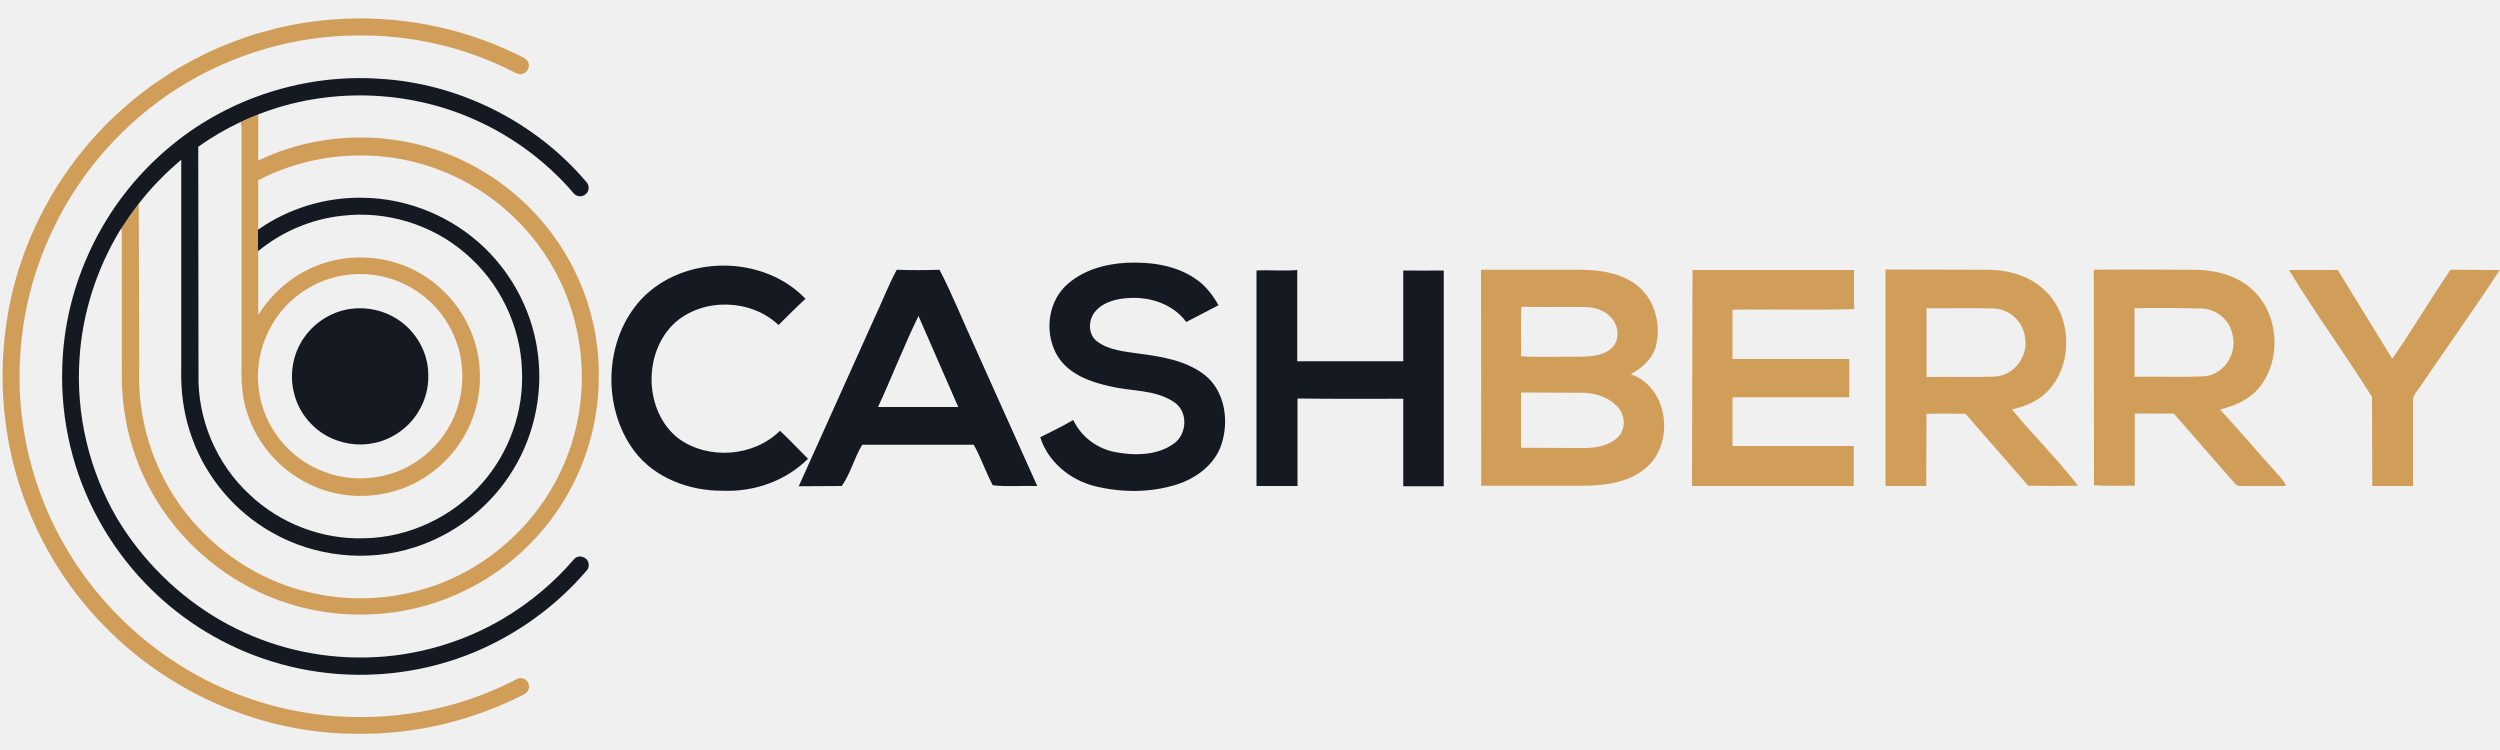
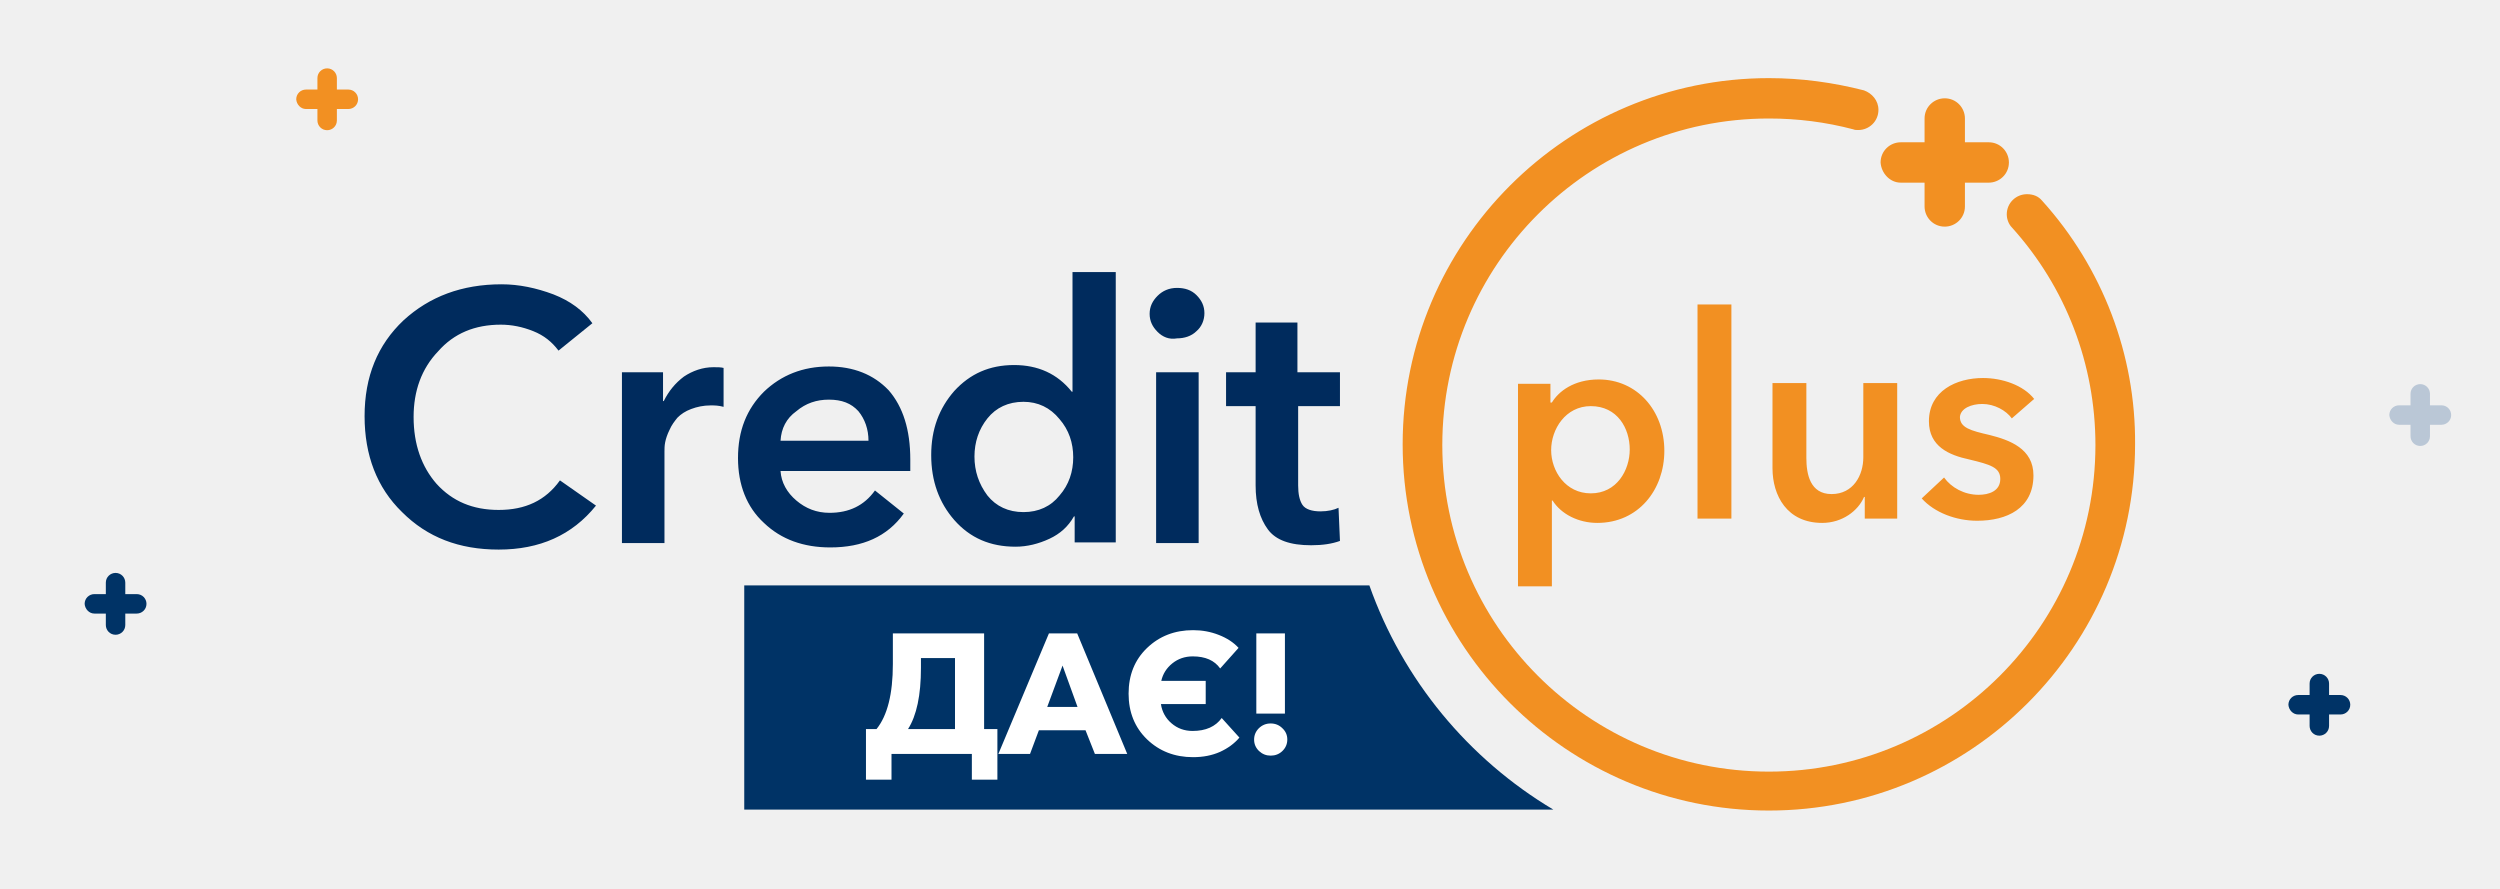
- <svg xmlns="http://www.w3.org/2000/svg" width="1000" height="300">
-   <path d="M426 114.6c6.5-6.4 15.7-9 24.6-9.5 9.5-.4 19.7.9 27.7 6.5 3.9 2.6 6.8 6.4 9.1 10.5l-12.9 6.7c-5.1-7-14.2-10.1-22.6-9.6-4.9.2-10.4 1.4-13.7 5.3-2.9 3.2-3.1 8.9.3 11.8 4.9 3.9 11.5 4.3 17.5 5.2 9 1.2 18.6 2.8 25.9 8.5 8.2 6.5 9.8 18.6 6.6 28-2.7 7.9-10 13.3-17.8 15.8-10.5 3.3-21.9 3.3-32.6.7-9.9-2.4-18.9-9.7-22-19.6 4.4-2.2 8.9-4.4 13.2-6.9 3.2 6.8 9.7 11.6 17.1 12.9 7.7 1.4 16.6 1.3 23.2-3.5 5.3-3.8 5.7-12.8.1-16.5-7.4-5.1-16.8-4.3-25.3-6.3-8-1.7-16.6-4.7-21.2-11.9-5.3-8.4-4.5-20.8 2.8-28.1zm-169.4 5c16.9-17.8 48.6-17.8 65.6-.1-3.7 3.4-7.2 7-10.8 10.5-10.9-10.4-29.8-11-41.2-1.1-13.1 11.7-12.8 35.6 1.2 46.5 12 8.7 30.1 7.3 40.6-3.1 3.8 3.6 7.5 7.5 11.2 11.2-8.9 8.9-21.6 13.3-34 12.8-13.3.1-27.3-5-35.5-15.9-13.1-17.6-12.1-44.7 2.9-60.8zm93 8c3.1-6.5 5.7-13.4 9.1-19.7a243.75 243.75 0 0 0 17.1 0c5.2 10 9.4 20.6 14.1 30.8l25 55.7c-5.9-.2-12 .4-17.8-.3-2.8-5.3-4.7-11-7.6-16.2h-44.6c-3.2 5.2-4.7 11.6-8.2 16.5l-17.2.1 30.1-66.9zm1.6 35.2h32.1l-15.9-36.4c-5.9 12-10.6 24.4-16.2 36.4zm151.4-54.6c5.4-.3 10.9.3 16.3-.2v36.5h42.4v-36.3c5.4.1 10.8 0 16.2 0v86.3h-16.2v-35c-14.1 0-28.2.1-42.3-.1v35h-16.4v-86.2z" fill="#151922" />
-   <path d="M592.4 107.9h40.2c7.4.1 15.3 1.2 21.5 5.7 7.6 5.4 10.5 15.8 8.3 24.7-1.3 5.2-5.6 8.9-10.1 11.4 14.4 4.9 17.6 25.6 7.5 36.1-6.4 6.7-16.1 8.2-24.9 8.5h-42.4l-.1-86.4zm16 34.6c7.4.5 14.8.1 22.2.2 4.7-.1 10.2 0 14-3.4 3.4-3.1 3-8.7.1-12-2.6-3.2-6.9-4.5-10.9-4.5-8.4-.1-16.8.1-25.2-.1-.4 6.6 0 13.2-.2 19.8zm0 14.5v22.1l24.3.1c4.9.1 10.3-.6 14.1-4 3.4-2.9 3.5-8.4.8-11.8-3.5-4.4-9.4-6.3-14.9-6.3l-24.3-.1zm68.6-49h64.6c.1 5.2-.1 10.4.1 15.6-16.2.6-32.4 0-48.7.3v19.7h46.7c.1 5.1 0 10.2 0 15.3H693v19.5h48.5v16h-64.7l.2-86.4zm77.2-.2l41.1.1c7.5.1 15.3 2 21.2 7 12.9 10.3 13.5 32.7.7 43.3-3.6 3-8 4.5-12.4 5.6 8.5 10.4 18.3 19.9 26.4 30.5-6.6.1-13.3.1-19.9 0l-25.1-28.8c-5.2-.1-10.4 0-15.6 0l-.1 28.9h-16.3v-86.6zm16.4 15.5v27.5c9.3-.2 18.5.2 27.8-.2 7.5-.7 13-8.3 11.6-15.6-.6-6.3-6.3-11.5-12.6-11.6-8.9-.3-17.9 0-26.8-.1zm66.9-15.4c13.2-.2 26.4 0 39.6 0 7.9 0 16.2 1.7 22.5 6.8 12.1 9.5 13.6 29.4 3.6 40.9-3.9 4.5-9.6 6.8-15.2 8.2 7.8 8.4 15.2 17.2 22.9 25.7 1.3 1.5 2.8 2.9 3.5 4.9-6 .1-11.9 0-17.9 0-1.2.1-2.2-.4-2.9-1.4l-24.1-27.6c-5.2.1-10.4 0-15.6 0v28.9c-5.4-.1-10.9.2-16.3-.2l-.1-86.2zm16.3 15.4v27.4c9.4-.2 18.8.3 28.1-.2 7.8-.8 13.1-9.2 11.1-16.6-1-6-6.7-10.5-12.7-10.5-8.7-.2-17.6-.3-26.5-.1zm61.8-15.3c6.5-.1 13 0 19.5 0l21.8 35.5c8.1-11.6 15.3-23.9 23.3-35.6l19.7.1c-10 15.4-20.8 30.3-31.1 45.6-1.4 2.3-4 4.4-3.6 7.3v33.5h-16.3l-.1-35.6c-10.7-17.1-22.7-33.5-33.2-50.8zM133 7.8c25.4-2 51.4 2.9 74.3 14.2 1.4.8 3.3 1.3 4 2.9.9 1.9-.5 4.3-2.5 4.7-1.2.3-2.3-.3-3.3-.8-19.5-10-41.4-15-63.3-14.6-31.9.3-63.4 12.3-87.4 33.3-13.3 11.6-24.4 25.8-32.3 41.6-8.1 15.9-13 33.5-14.3 51.3-2.2 27.9 4.6 56.5 19.2 80.4 16 26.5 41.2 47.4 70.4 57.9 31.2 11.4 66.5 10.8 97.3-1.7 4.1-1.6 8-3.5 11.9-5.5 2.1-1 4.6.8 4.6 3 .1 1.5-.9 2.8-2.3 3.4-20.8 10.6-44.2 16.1-67.5 15.6-36.3-.2-72.1-15.5-97.9-40.9C31 240 20.5 224.9 13.2 208.3 2.2 183.6-1.4 155.8 2.6 129c4.8-32.6 21.5-63.3 46.2-85.2C71.9 23 102 10.1 133 7.8zM96.3 48.7l7-3v18.5c22-10.6 48.1-12.1 71.2-4.3 17.1 5.7 32.6 16.5 43.9 30.5 11.4 14 18.7 31.4 20.6 49.4.7 5.2.5 10.5.4 15.8-.9 17.7-6.9 35-17 49.5-9.3 13.3-22.1 24.3-36.8 31.3-18 8.8-38.9 11.5-58.6 7.9-16.2-2.9-31.6-10.2-44.2-20.8-17.5-14.5-29.5-35.5-32.9-58-1.6-9.1-1.1-18.4-1.2-27.6v-46l-.4-.2c2.2-3.5 4.6-7 7.2-10.2l.2 65.4c-.8 18.1 4.1 36.4 13.9 51.6 8.7 13.6 21.3 24.8 35.8 31.9 18.3 9 39.9 11.3 59.7 6.4 15.6-3.7 30.1-11.9 41.4-23.2 10.8-10.6 18.8-24.1 22.9-38.7 5.2-18.2 4.3-38.1-2.5-55.8-6-15.9-16.8-29.9-30.5-39.9-12.2-8.9-26.7-14.7-41.7-16.4-17.6-2.1-35.7 1.1-51.4 9.3V92v8.6V126c5.4-8.7 13.5-15.8 23.1-19.6 10.3-4.2 22-4.5 32.6-1.1 14.1 4.5 25.6 15.9 30.4 29.9 3.8 11 3.4 23.5-1.2 34.2-5.5 13-17 23.3-30.6 27.1-11.1 3.2-23.4 2.3-33.8-2.8-14.2-6.7-24.7-20.8-26.7-36.4-.8-5.6-.4-11.2-.5-16.8V50.7a7.47 7.47 0 0 1-.3-2zm41.3 61.4c-10 1.6-19.2 7-25.5 14.9-4.8 6.1-7.9 13.5-8.7 21.3-1 9.2 1.3 18.8 6.4 26.5 4.7 7.2 11.6 12.8 19.6 15.8 8.4 3.3 17.9 3.6 26.6 1 13.9-4.1 25-16.1 28-30.3 1.9-8.8.9-18.3-3.1-26.5-4-8.4-10.9-15.3-19.3-19.2-7.3-3.6-15.8-4.8-24-3.5z" fill="#d19e59" />
-   <path d="M69.3 57.6c22.9-18.6 52.9-28.1 82.4-26.1 31.8 1.8 62.6 17.2 83.1 41.6 1.1 1.4.8 3.7-.7 4.7-1.4 1.2-3.8.8-4.8-.7-10.7-12.4-24.1-22.4-39.1-29.1-27.2-12.3-59.3-13.1-87-2.2-2.4.9-4.7 1.9-7 3-5.9 2.8-11.6 6.1-16.9 9.9l.1 90.7c-.5 18.1 7.1 36.1 20.4 48.4 12.2 11.6 29.1 18.1 46 17.5 17.9-.3 35.5-8.7 47.2-22.2 10.7-12.2 16.5-28.5 15.8-44.7-.5-18-9-35.6-22.8-47.2-13.4-11.5-31.6-17-49.1-14.9-12.3 1.3-24.1 6.3-33.7 14.2v-8.6c12.2-8.6 27.1-13.1 42-12.8 18 .2 35.8 7.6 48.7 20.1 11.7 11.3 19.4 26.6 21.3 42.8 2.1 16.8-2.1 34.4-11.6 48.5-8.9 13.3-22.4 23.5-37.7 28.4-18.7 6.1-40 3.9-57.1-5.9-14.6-8.2-26.2-21.8-31.9-37.6-3.4-9.1-4.7-18.8-4.4-28.4V63.9c-6.3 5.3-12.1 11.2-17.1 17.7-2.6 3.3-4.9 6.7-7.2 10.2-9.5 15.6-15.3 33.5-16.4 51.7-1.5 22.1 3.8 44.6 15 63.8C56.8 224 71.1 238.2 88 248c16.6 9.6 35.6 14.8 54.8 15 20.5.3 41.1-5.2 58.7-15.7 10.6-6.3 20.1-14.3 28.1-23.6 1.5-1.9 4.7-1.2 5.6.9.5 1.2.4 2.7-.6 3.7-12 14-27.3 25.1-44.2 32.3-19.9 8.4-42 11.2-63.4 8.1-19.4-2.8-38-10.4-53.8-22.1-13.9-10.3-25.5-23.6-33.8-38.8-10.2-18.5-15.2-39.8-14.5-60.9a117.35 117.35 0 0 1 9.1-42.1 119.53 119.53 0 0 1 35.3-47.2zm71.3 65.9c6.4-.8 13 .7 18.4 4.2 7.4 4.8 12.3 13.3 12.3 22.1.2 5.2-1.2 10.4-3.9 14.8-3.8 6.4-10.4 11.1-17.7 12.6-6.4 1.4-13.3.3-19.1-2.9-6.4-3.6-11.3-9.9-13-17.1-1.8-7-.6-14.8 3.2-20.9 4.3-7 11.7-11.8 19.8-12.8z" fill="#151922" />
+ <svg xmlns="http://www.w3.org/2000/svg" xmlns:xlink="http://www.w3.org/1999/xlink" width="768" height="273" fill="none">
+   <path d="M466.328 117.454v62.673h10.409v-26.354h.221c2.658 4.208 7.972 6.865 13.73 6.865 12.623 0 20.596-10.187 20.596-22.145 0-12.402-8.416-21.925-20.153-21.925-7.751 0-12.401 3.765-14.394 7.087h-.443v-5.758h-9.966v-.443zm22.367 7.308c8.194 0 11.959 6.866 11.959 13.288s-3.986 13.509-11.959 13.509c-7.751 0-12.18-6.866-12.18-13.288s4.429-13.509 12.18-13.509zm43.189-31.225h-10.408v65.773h10.408V93.537zm50.936 65.773v-41.634h-10.409v22.81c0 5.536-3.1 11.294-9.744 11.294s-7.751-6.201-7.751-11.073v-23.031h-10.408v26.132c0 8.415 4.429 16.83 15.28 16.83 6.201 0 11.073-3.764 12.845-7.972h.221v6.644h9.966 0zm26.131-35.211c3.765 0 7.309 1.993 9.08 4.429l6.865-5.979c-3.321-4.208-9.744-6.422-15.723-6.422-8.194 0-16.609 3.986-16.609 13.287 0 7.751 6.2 10.409 12.401 11.737 6.423 1.551 9.523 2.436 9.523 5.98 0 3.765-3.543 4.872-6.644 4.872-4.429 0-8.415-2.215-10.63-5.315l-6.865 6.422c3.986 4.429 10.63 6.865 17.052 6.865 9.08 0 17.274-3.764 17.274-13.952 0-8.193-7.308-10.851-13.509-12.401-5.758-1.329-9.08-2.215-9.08-5.536.222-2.658 3.544-3.987 6.865-3.987zm18.377-62.451c-1.107-1.329-2.657-1.993-4.65-1.993-3.322 0-6.201 2.657-6.201 6.201 0 1.55.664 3.1 1.55 3.986 16.609 18.381 25.689 42.077 25.689 66.88 0 55.365-44.956 100.32-100.32 100.32s-100.32-44.955-100.32-100.32 44.956-100.319 100.32-100.319c8.858 0 17.495 1.107 25.91 3.322.443.221 1.108.221 1.551.221 3.321 0 6.2-2.657 6.2-6.201 0-2.879-1.993-5.094-4.429-5.979C563.106 25.329 553.362 24 543.396 24c-62.008 0-112.5 50.492-112.5 112.5S481.388 249 543.396 249s112.5-50.492 112.5-112.5c.221-27.461-9.966-54.257-28.568-74.852zm-43.411-5.536h7.308v7.308c0 3.322 2.658 6.201 6.201 6.201 3.322 0 6.201-2.657 6.201-6.201v-7.308h7.308c3.322 0 6.201-2.657 6.201-6.201 0-3.322-2.658-6.201-6.201-6.201h-7.308v-7.308c0-3.322-2.658-6.201-6.201-6.201-3.322 0-6.201 2.658-6.201 6.201v7.308h-7.308c-3.322 0-6.201 2.657-6.201 6.201.222 3.322 2.879 6.201 6.201 6.201z" fill="#f29022" />
+   <path d="M181.98 99.295l-10.408 8.415c-1.993-2.657-4.429-4.65-7.751-5.979s-6.644-1.993-9.966-1.993c-7.972 0-14.394 2.657-19.266 8.194-5.094 5.315-7.53 12.18-7.53 20.152 0 8.416 2.436 15.281 7.087 20.596 4.872 5.315 11.073 7.972 19.045 7.972 8.194 0 14.395-2.879 18.824-9.08l11.073 7.751c-7.308 9.08-17.274 13.509-29.897 13.509-12.18 0-21.924-3.765-29.675-11.516-7.751-7.529-11.516-17.495-11.516-29.453 0-12.18 3.986-21.924 11.959-29.454 7.972-7.308 17.938-11.073 30.118-11.073 5.315 0 10.63 1.107 15.945 3.1 5.093 1.993 9.079 4.872 11.958 8.858zm9.079 67.544v-52.485h12.623v8.858h.221c1.55-3.1 3.543-5.536 6.201-7.529 2.657-1.772 5.758-2.879 9.08-2.879 1.328 0 2.214 0 3.1.221v11.959c-1.55-.443-2.879-.443-3.986-.443-2.215 0-4.208.443-5.98 1.108s-3.1 1.55-4.207 2.657c-.886 1.107-1.772 2.215-2.436 3.765-.665 1.328-1.108 2.657-1.329 3.765s-.221 1.993-.221 2.878v28.125h-13.066zm88.583-25.688v3.543H239.78c.221 3.544 1.993 6.644 4.872 9.08s6.201 3.765 10.187 3.765c5.979 0 10.63-2.215 13.952-6.865l8.858 7.086c-5.094 7.087-12.623 10.409-22.589 10.409-8.194 0-15.059-2.436-20.374-7.53-5.315-4.872-7.972-11.737-7.972-19.931 0-8.415 2.657-15.059 7.972-20.374 5.315-5.093 11.959-7.751 19.931-7.751 7.53 0 13.731 2.436 18.381 7.308 4.429 5.094 6.644 12.18 6.644 21.26zm-39.862-5.758h27.018c0-3.543-1.108-6.643-3.101-9.079-2.214-2.436-5.093-3.544-9.08-3.544-3.764 0-7.086 1.108-9.965 3.544-3.101 2.214-4.651 5.315-4.872 9.079zm102.98-51.378v82.603h-12.623v-7.972h-.222c-1.771 3.1-4.207 5.315-7.529 6.865s-6.865 2.436-10.409 2.436c-7.751 0-13.951-2.658-18.823-8.194-4.651-5.315-7.087-11.959-7.087-19.931s2.436-14.395 7.087-19.71c4.872-5.315 10.851-7.972 18.38-7.972 7.309 0 13.288 2.657 17.717 8.194h.221V83.572h13.288v.443h0zm-39.419 44.512c-2.658 3.322-3.987 7.309-3.987 11.738s1.329 8.415 3.987 11.958c2.657 3.322 6.422 5.094 11.072 5.094s8.416-1.772 11.073-5.094c2.879-3.322 4.208-7.308 4.208-11.737s-1.329-8.415-4.208-11.737c-2.879-3.543-6.643-5.315-11.073-5.315-4.65 0-8.415 1.772-11.072 5.093zm52.261-26.574c-1.551-1.55-2.436-3.322-2.436-5.536s.885-3.986 2.436-5.537 3.543-2.436 5.979-2.436 4.429.664 5.979 2.215 2.436 3.322 2.436 5.536-.886 4.208-2.436 5.537c-1.55 1.55-3.765 2.214-5.979 2.214-2.436.443-4.429-.442-5.979-1.993zm-.443 64.887v-52.485h13.066v52.485h-13.066zm30.566-42.078h-9.08v-10.408h9.08V99.073h12.844v15.281h13.066v10.408h-12.844v24.36c0 2.658.443 4.651 1.328 5.98s2.879 1.993 5.537 1.993c2.214 0 4.208-.443 5.536-1.107l.443 10.187c-2.436.885-5.315 1.328-8.858 1.328-6.422 0-10.851-1.55-13.287-4.872s-3.765-7.751-3.765-13.509v-24.36h0z" fill="#002b5d" />
+   <path d="M477.194 248.716c-26.058-15.529-46.264-39.854-56.523-68.878H228.633v68.878h248.561z" fill="#036" />
+   <path d="M266.024 239.505v-15.532h3.242c3.348-4.149 5.021-10.809 5.021-19.978v-9.414h28.032v29.392h4.08v15.532h-7.845v-7.897h-24.685v7.897h-7.845zm12.918-15.532h14.434v-21.809h-10.46v2.981c0 8.403-1.324 14.679-3.974 18.828zm27.755 7.635l15.533-37.027h8.682l15.375 37.027h-9.936l-2.877-7.269h-14.33l-2.719 7.269h-9.728zm15.01-14.434h9.309l-4.602-12.709-4.707 12.709zm44.817 15.428c-5.648 0-10.373-1.831-14.173-5.491-3.766-3.661-5.648-8.333-5.648-14.017 0-5.718 1.882-10.39 5.648-14.016 3.8-3.661 8.525-5.491 14.173-5.491 2.789 0 5.421.488 7.897 1.464 2.51.977 4.533 2.302 6.067 3.975l-5.649 6.328c-1.743-2.475-4.55-3.713-8.42-3.713-2.405 0-4.497.715-6.276 2.144s-2.911 3.225-3.399 5.387h13.65v7.113h-13.755a9.38 9.38 0 0 0 3.243 5.909c1.813 1.569 3.975 2.354 6.485 2.354 4.044 0 7.025-1.325 8.943-3.975l5.439 6.015c-1.534 1.813-3.521 3.277-5.962 4.393-2.441 1.081-5.195 1.621-8.263 1.621zm28.204-13.389h-8.786v-24.632h8.786v24.632zm.732 7.95c0 1.395-.505 2.58-1.516 3.556-.977.942-2.18 1.412-3.609 1.412-1.36 0-2.545-.47-3.556-1.412-1.011-.976-1.517-2.144-1.517-3.504s.488-2.528 1.464-3.504c1.011-.976 2.214-1.464 3.609-1.464 1.429 0 2.632.488 3.609 1.464 1.011.942 1.516 2.092 1.516 3.452z" fill="#fff" />
+   <path d="M93.989 33.489h3.522v3.523c0 1.601 1.281 2.989 2.989 2.989 1.601 0 2.989-1.281 2.989-2.989v-3.523h3.522c1.601 0 2.989-1.281 2.989-2.989 0-1.601-1.281-2.989-2.989-2.989h-3.522v-3.522c0-1.601-1.281-2.989-2.989-2.989-1.601 0-2.989 1.281-2.989 2.989v3.522h-3.522C92.388 27.511 91 28.792 91 30.5c.107 1.601 1.388 2.989 2.989 2.989z" fill="#f29022" />
+   <g fill="#036">
+     <use xlink:href="#B" />
+     <use xlink:href="#B" x="-677" y="-31" />
+   </g>
+   <use xlink:href="#B" x="31" y="-89" fill="#bac7d6" />
+   <defs>
+     <path id="B" d="M705.989 219.489h3.522v3.522c0 1.601 1.281 2.989 2.989 2.989 1.601 0 2.989-1.281 2.989-2.989v-3.522h3.522c1.601 0 2.989-1.281 2.989-2.989 0-1.601-1.281-2.989-2.989-2.989h-3.522v-3.522c0-1.601-1.281-2.989-2.989-2.989-1.601 0-2.989 1.281-2.989 2.989v3.522h-3.522c-1.601 0-2.989 1.281-2.989 2.989.107 1.601 1.388 2.989 2.989 2.989z" />
+   </defs>
</svg>
